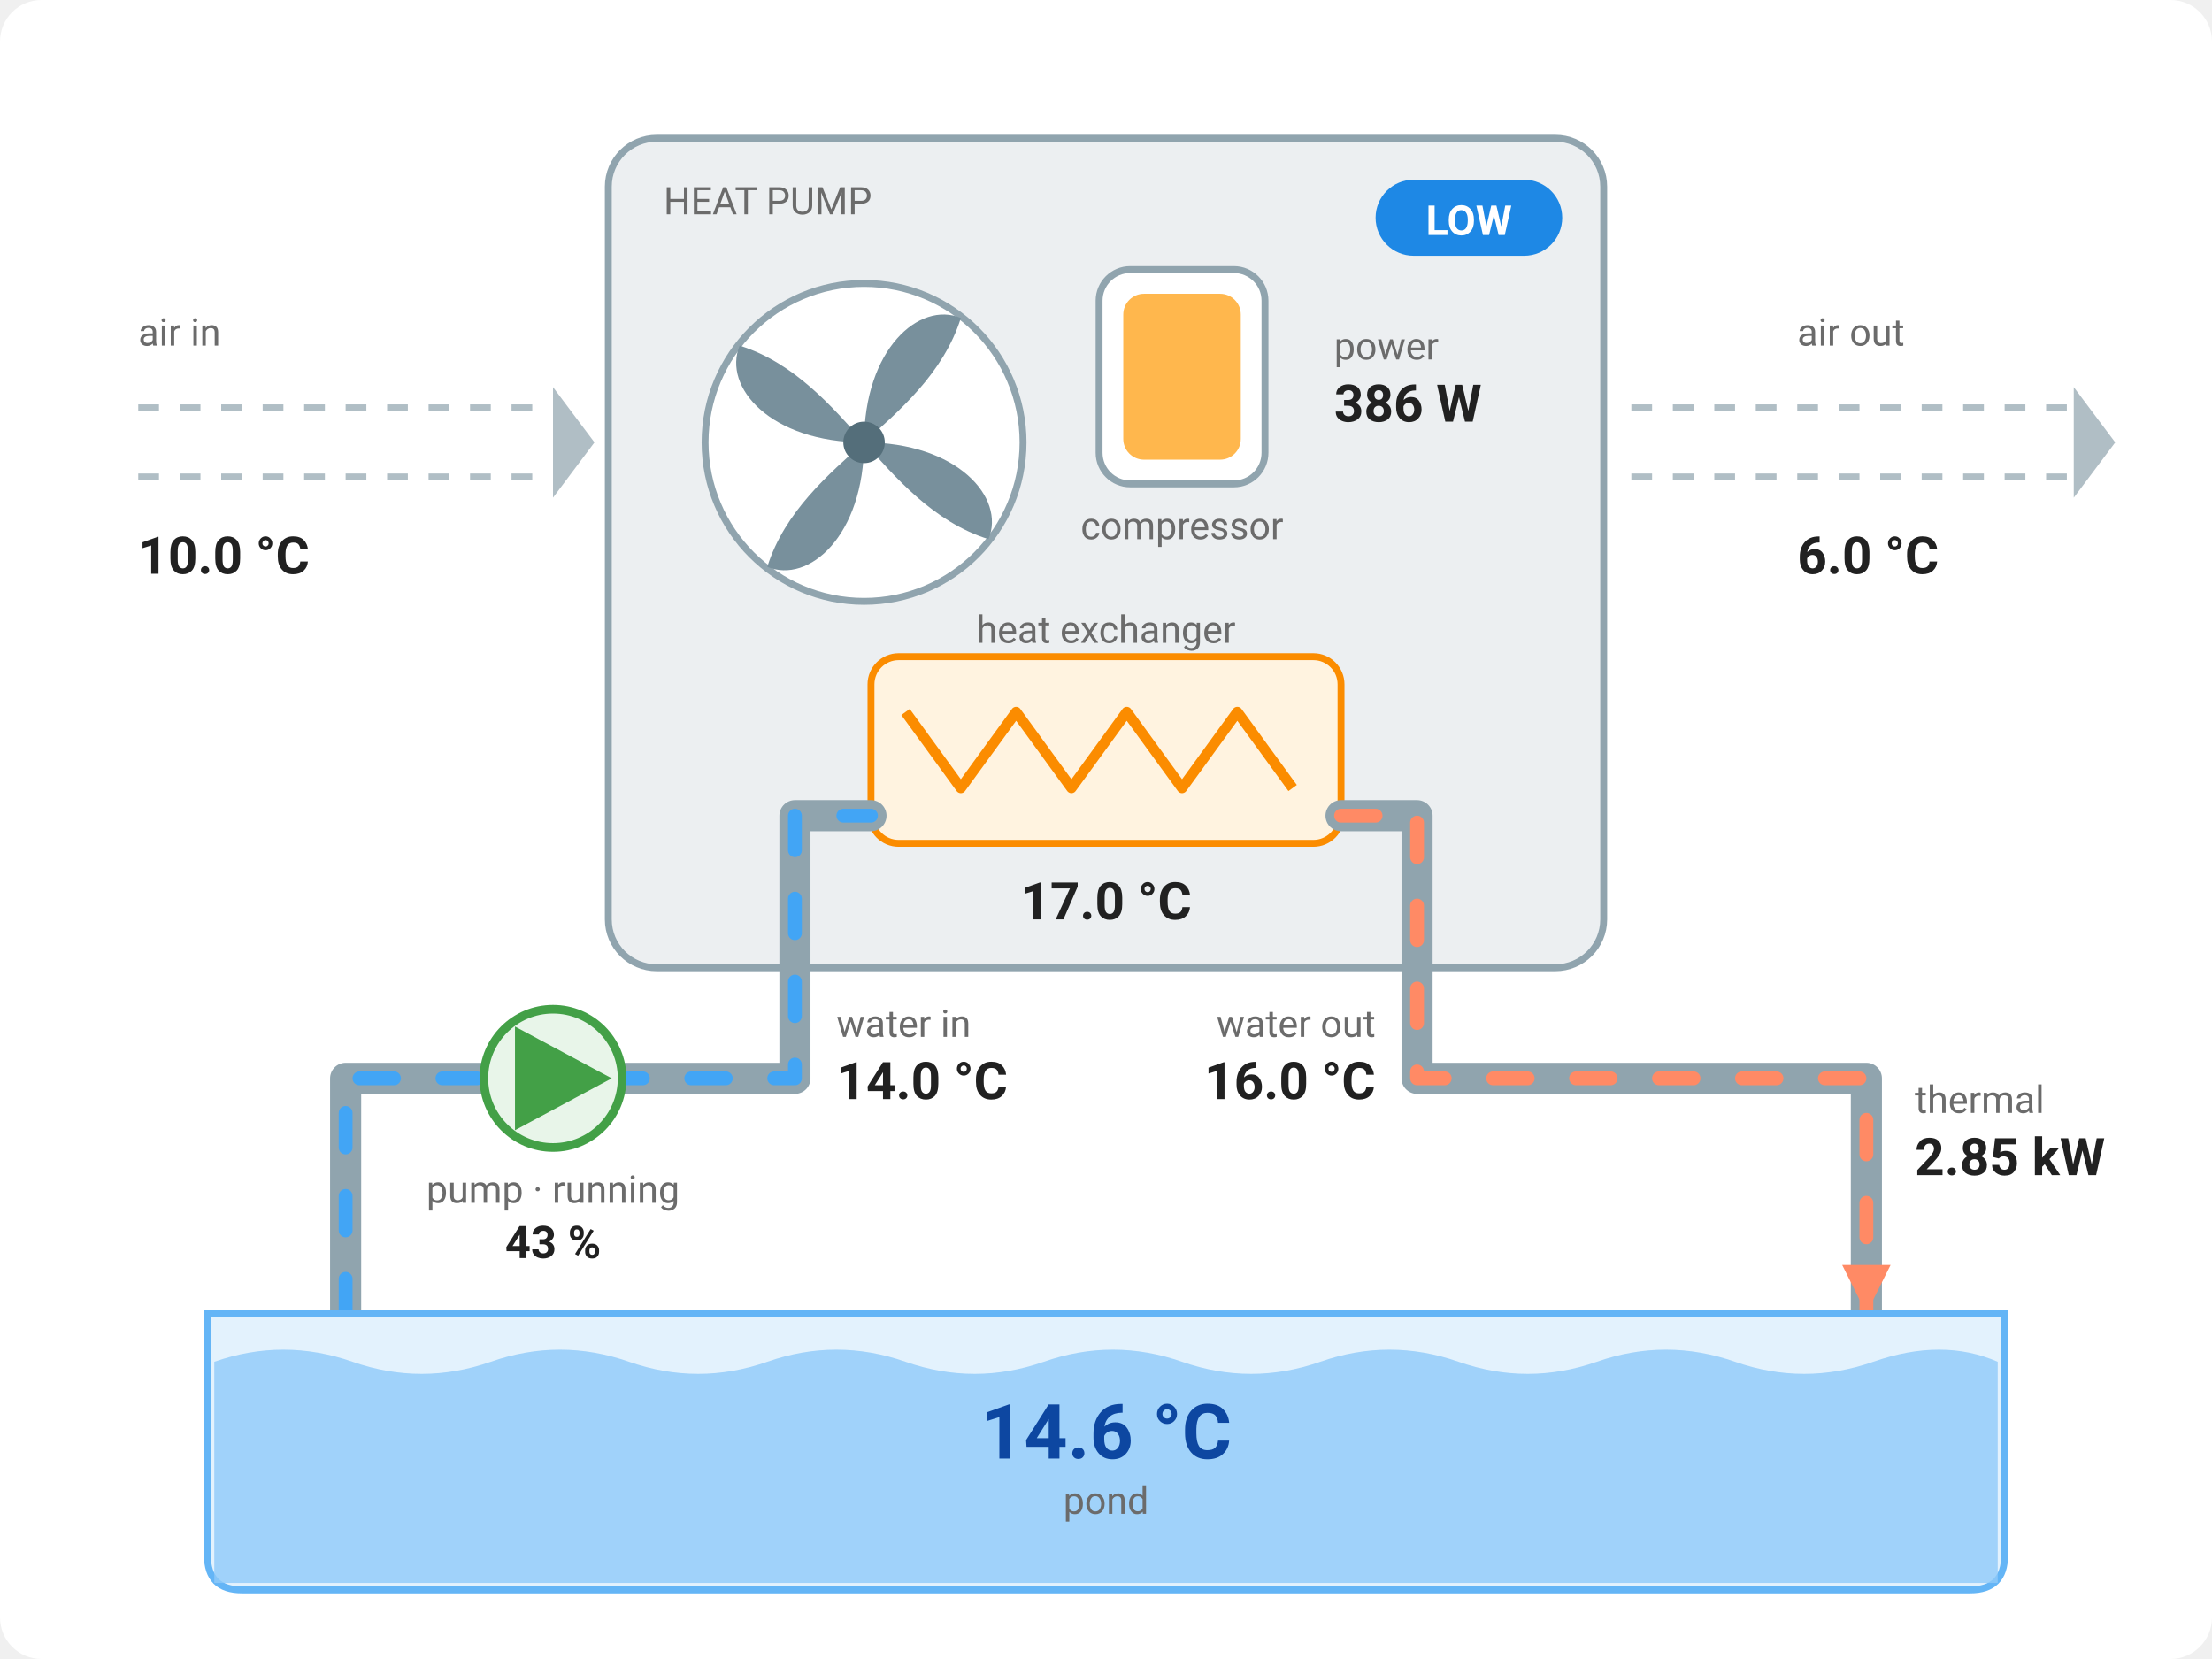
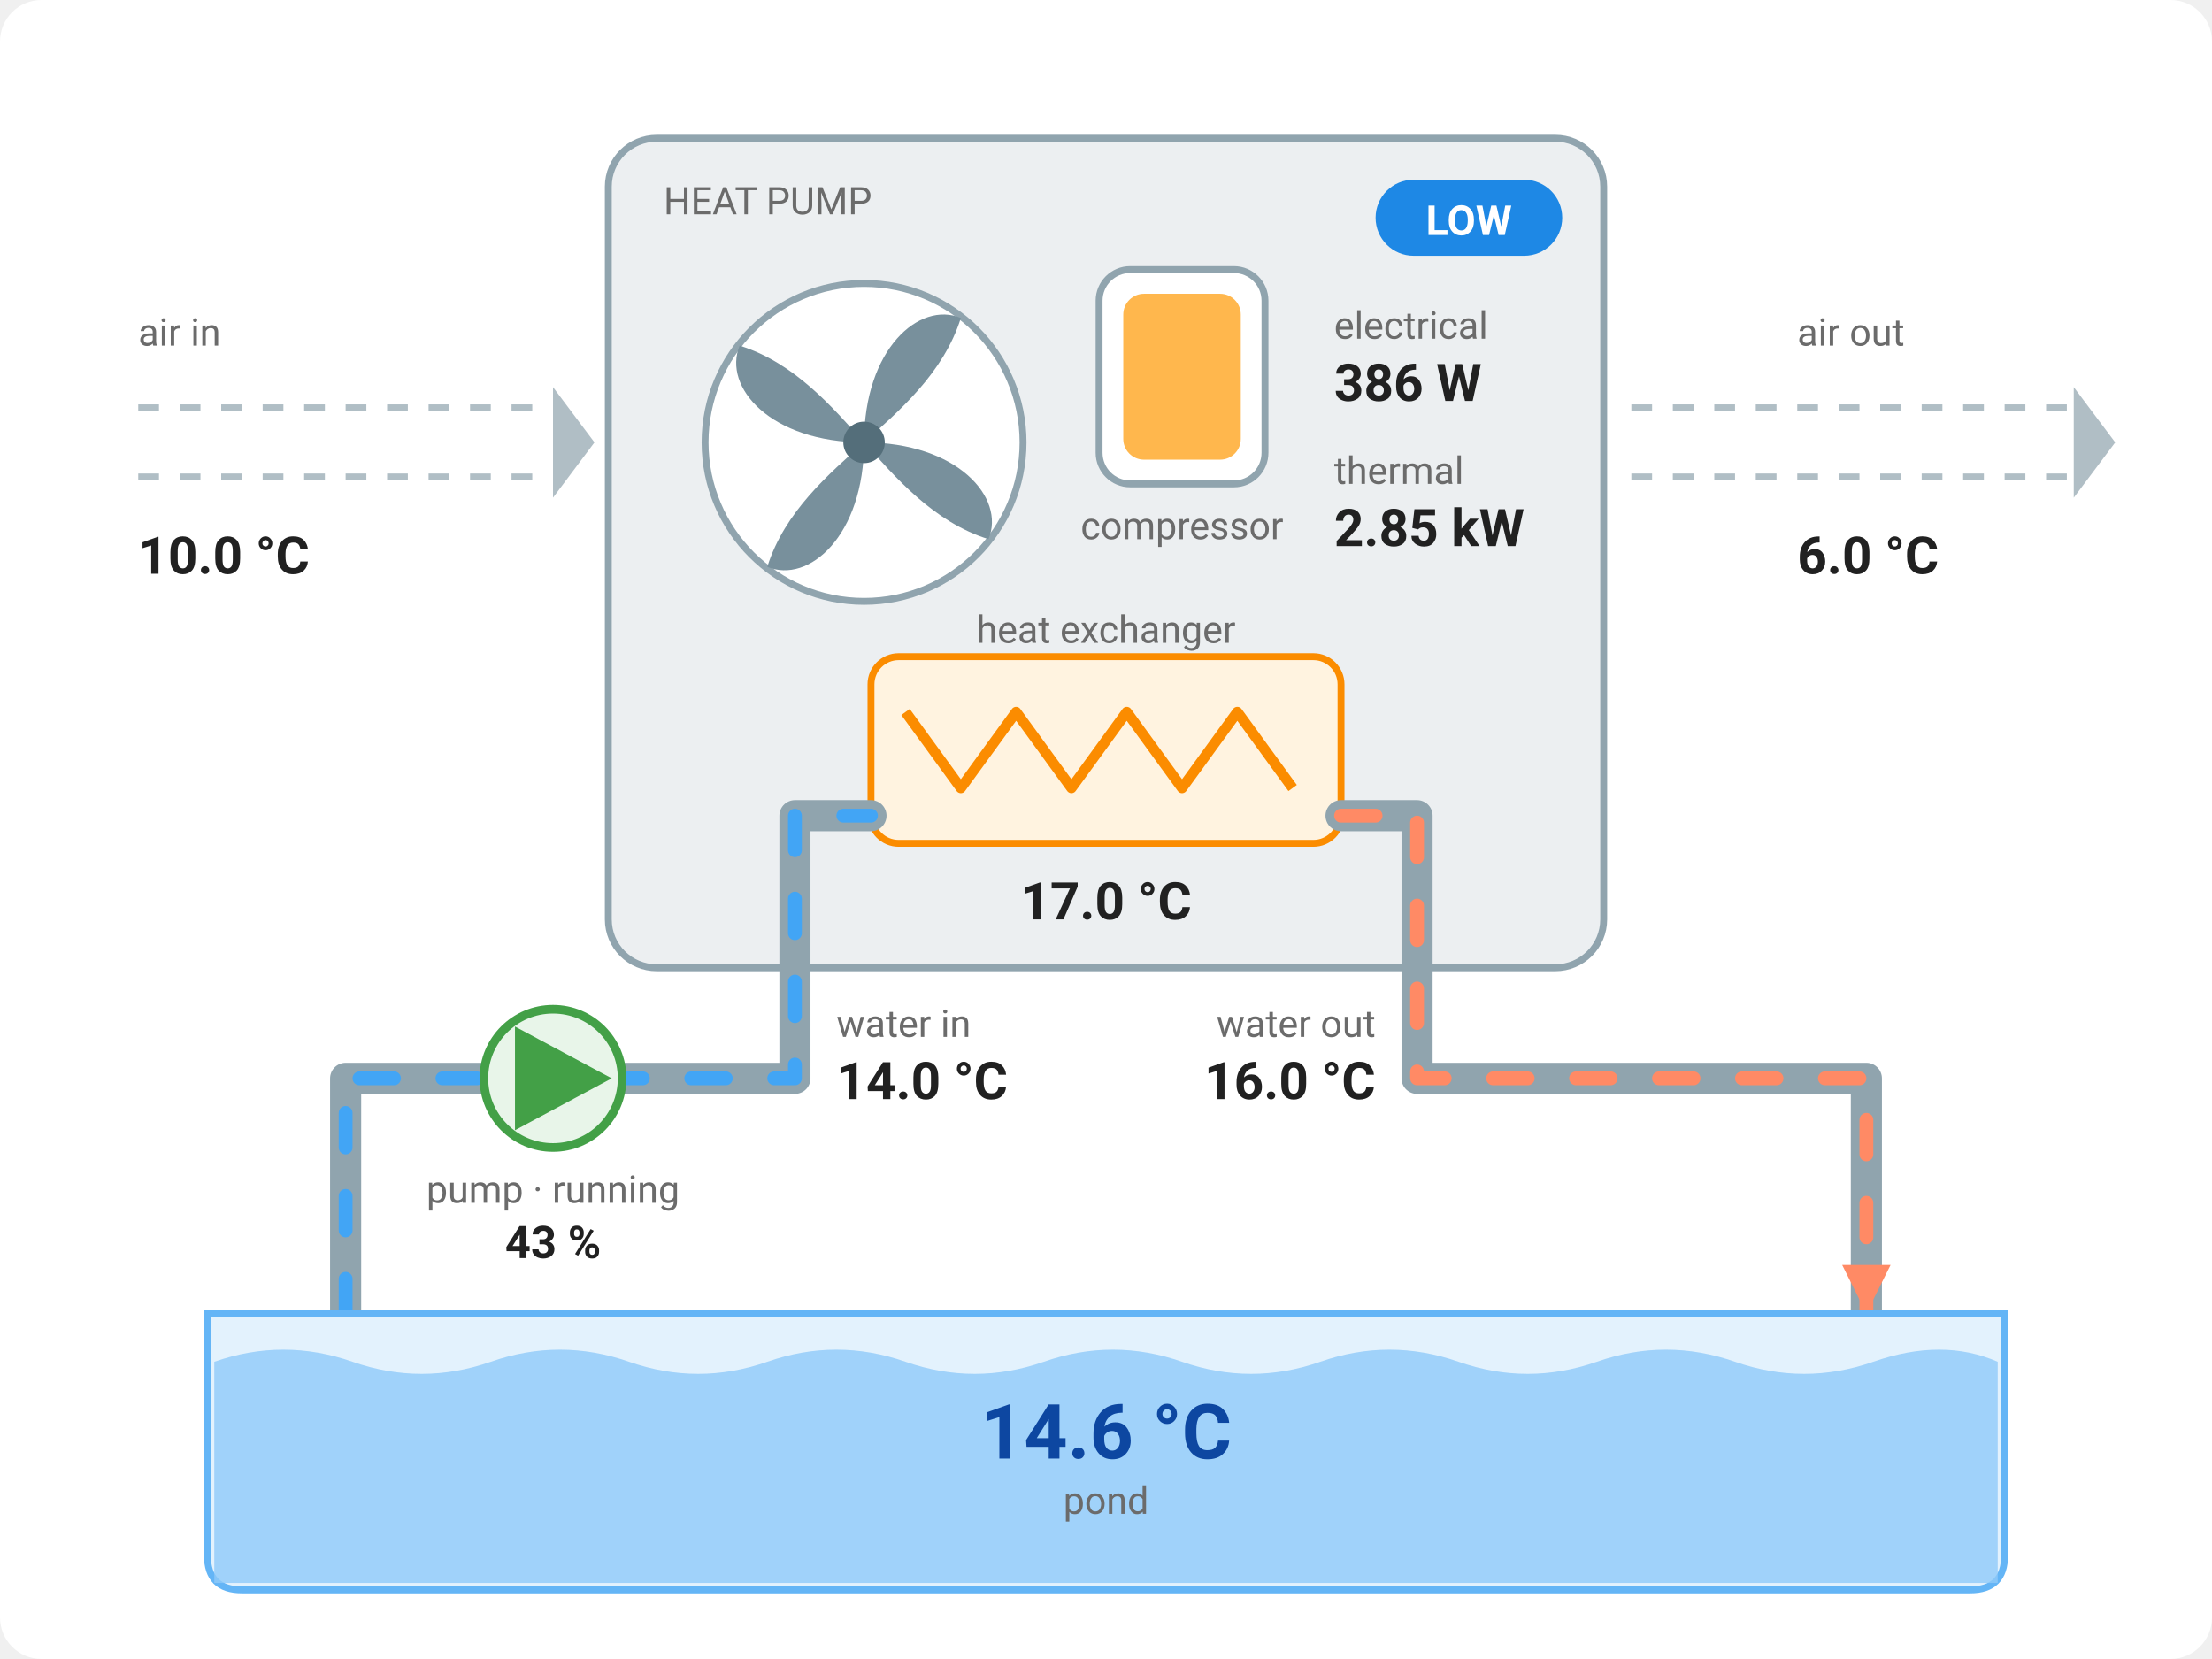
<svg xmlns="http://www.w3.org/2000/svg" viewBox="0 0 640 480" width="640" height="480" font-family="Roboto, 'Segoe UI', Helvetica, Arial, sans-serif">
  <style>
    .bg { fill: #ffffff; }
    .value { font-size: 15px; font-weight: 600; fill: #212121; }
    .label { font-size: 11px; fill: #6b6b6b; }
    .housing { fill: #eceff1; stroke: #90a4ae; stroke-width: 2; }
    .pipe { fill: none; stroke: #90a4ae; stroke-width: 9; stroke-linecap: round; stroke-linejoin: round; }
    .flow { fill: none; stroke-width: 4; stroke-linecap: round; stroke-linejoin: round; stroke-dasharray: 10 14; animation: flow 1.2s linear infinite; }
    .cold { stroke: #42a5f5; }
    .warm { stroke: #ff8a65; }
    .air { fill: none; stroke: #b0bec5; stroke-width: 2; stroke-dasharray: 6 6; animation: flow 1.6s linear infinite; }
    .fan { transform-origin: 250px 128px; animation: spin 0.9s linear infinite; }
    .comp { fill: #ffb74d; animation: glow 1.8s ease-in-out infinite; }
    .hx { fill: #fff3e0; stroke: #fb8c00; stroke-width: 2; }
    .coil { fill: none; stroke: #fb8c00; stroke-width: 3; stroke-linejoin: round; animation: glow 1.8s ease-in-out infinite; }
    .hxflow { fill: none; stroke-width: 3; stroke-dasharray: 8 10; animation: flow 1.2s linear infinite; }
    .pump-running .pumpbody { fill: #e8f5e9; stroke: #43a047; stroke-width: 2.5; }
    .pump-running .pumptri { fill: #43a047; }
    .pump-fault .pumpbody { fill: #ffebee; stroke: #e53935; stroke-width: 2.5; }
    .pump-fault .pumptri { fill: #e53935; }
    .pump-off .pumpbody { fill: #f5f5f5; stroke: #9e9e9e; stroke-width: 2.5; }
    .pump-off .pumptri { fill: #9e9e9e; }
    .badge { fill: #1e88e5; }
    @keyframes flow { to { stroke-dashoffset: -48; } }
    @keyframes spin { to { transform: rotate(360deg); } }
    @keyframes glow { 0%,100% { opacity: .55; } 50% { opacity: 1; } }
    @media (prefers-reduced-motion: reduce) { .flow, .air, .fan, .comp, .coil, .hxflow { animation: none; } }
  </style>
  <rect class="bg" width="640" height="480" rx="12" />
  <path class="air" d="M40 118 H160" />
  <path class="air" d="M40 138 H160" />
  <polygon points="160,112 172,128 160,144" fill="#b0bec5" />
  <text x="40" y="100" class="label">air in</text>
  <text x="40" y="166" class="value">10.0 °C</text>
  <path class="air" d="M472 118 H600" />
  <path class="air" d="M472 138 H600" />
  <polygon points="600,112 612,128 600,144" fill="#b0bec5" />
  <text x="520" y="100" class="label">air out</text>
  <text x="520" y="166" class="value">6.0 °C</text>
  <rect class="housing" x="176" y="40" width="288" height="240" rx="14" />
  <text x="192" y="62" class="label">HEAT PUMP</text>
  <circle cx="250" cy="128" r="46" fill="#ffffff" stroke="#90a4ae" stroke-width="2" />
  <g class="fan">
    <path d="M250 128 C250 101 266 87 278 92 C273 108 260 119 250 128 Z" fill="#78909c" />
    <path d="M250 128 C277 128 291 144 286 156 C270 151 259 138 250 128 Z" fill="#78909c" />
    <path d="M250 128 C250 155 234 169 222 164 C227 148 240 137 250 128 Z" fill="#78909c" />
    <path d="M250 128 C223 128 209 112 214 100 C230 105 241 118 250 128 Z" fill="#78909c" />
    <circle cx="250" cy="128" r="6" fill="#546e7a" />
  </g>
  <rect x="318" y="78" width="48" height="62" rx="9" fill="#ffffff" stroke="#90a4ae" stroke-width="2" />
  <rect class="comp" x="325" y="85" width="34" height="48" rx="6" />
  <text x="342" y="156" class="label" text-anchor="middle">compressor</text>
  <rect class="badge" x="398" y="52" width="54" height="22" rx="11" />
  <text x="425" y="68" font-size="12" font-weight="700" fill="#ffffff" text-anchor="middle">LOW</text>
-   <text x="386" y="104" class="label">power</text>
-   <text x="386" y="122" class="value">386 W</text>
+   <text x="386" y="98" class="label">electrical</text>
+   <text x="386" y="116" class="value">386 W</text>
+   <text x="386" y="140" class="label">thermal</text>
+   <text x="386" y="158" class="value">2.85 kW</text>
  <rect class="hx" x="252" y="190" width="136" height="54" rx="8" />
  <polyline class="coil" points="262,206 278,228 294,206 310,228 326,206 342,228 358,206 374,228" />
  <path class="hxflow cold" d="M230 236 H252" />
  <path class="hxflow warm" d="M388 236 H410" />
  <text x="320" y="186" class="label" text-anchor="middle">heat exchanger</text>
  <text x="320" y="266" class="value" text-anchor="middle">17.0 °C</text>
  <path class="pipe" d="M100 380 V312 H230 V236 H252" />
  <path class="flow cold" d="M100 380 V312 H230 V236 H252" />
  <path class="pipe" d="M388 236 H410 V312 H540 V380" />
  <path class="flow warm" d="M388 236 H410 V312 H540 V380" />
  <polygon points="533,366 547,366 540,380" fill="#ff8a65" />
  <text x="242" y="300" class="label">water in</text>
  <text x="242" y="318" class="value">14.0 °C</text>
  <text x="398" y="300" class="label" text-anchor="end">water out</text>
  <text x="398" y="318" class="value" text-anchor="end">16.0 °C</text>
-   <text x="554" y="322" class="label">thermal</text>
-   <text x="554" y="340" class="value">2.85 kW</text>
  <g class="pump-running" transform="translate(160 312)">
    <circle class="pumpbody" r="20" />
    <polygon class="pumptri" points="-11,-15 -11,15 17,0" />
  </g>
  <text x="160" y="348" class="label" text-anchor="middle">pump · running</text>
  <text x="160" y="364" font-size="13" font-weight="600" fill="#212121" text-anchor="middle">43 %</text>
  <path d="M60 380 H580 V450 Q580 460 570 460 H70 Q60 460 60 450 Z" fill="#e3f2fd" stroke="#64b5f6" stroke-width="2" />
  <path d="M62 394 q20 -7 40 0 t40 0 t40 0 t40 0 t40 0 t40 0 t40 0 t40 0 t40 0 t40 0 t40 0 t40 0 t36 0 V458 H62 Z" fill="#90caf9" opacity=".8" />
  <text x="320" y="438" class="label" text-anchor="middle">pond</text>
  <text x="320" y="422" font-size="22" font-weight="700" fill="#0d47a1" text-anchor="middle">14.6 °C</text>
</svg>
